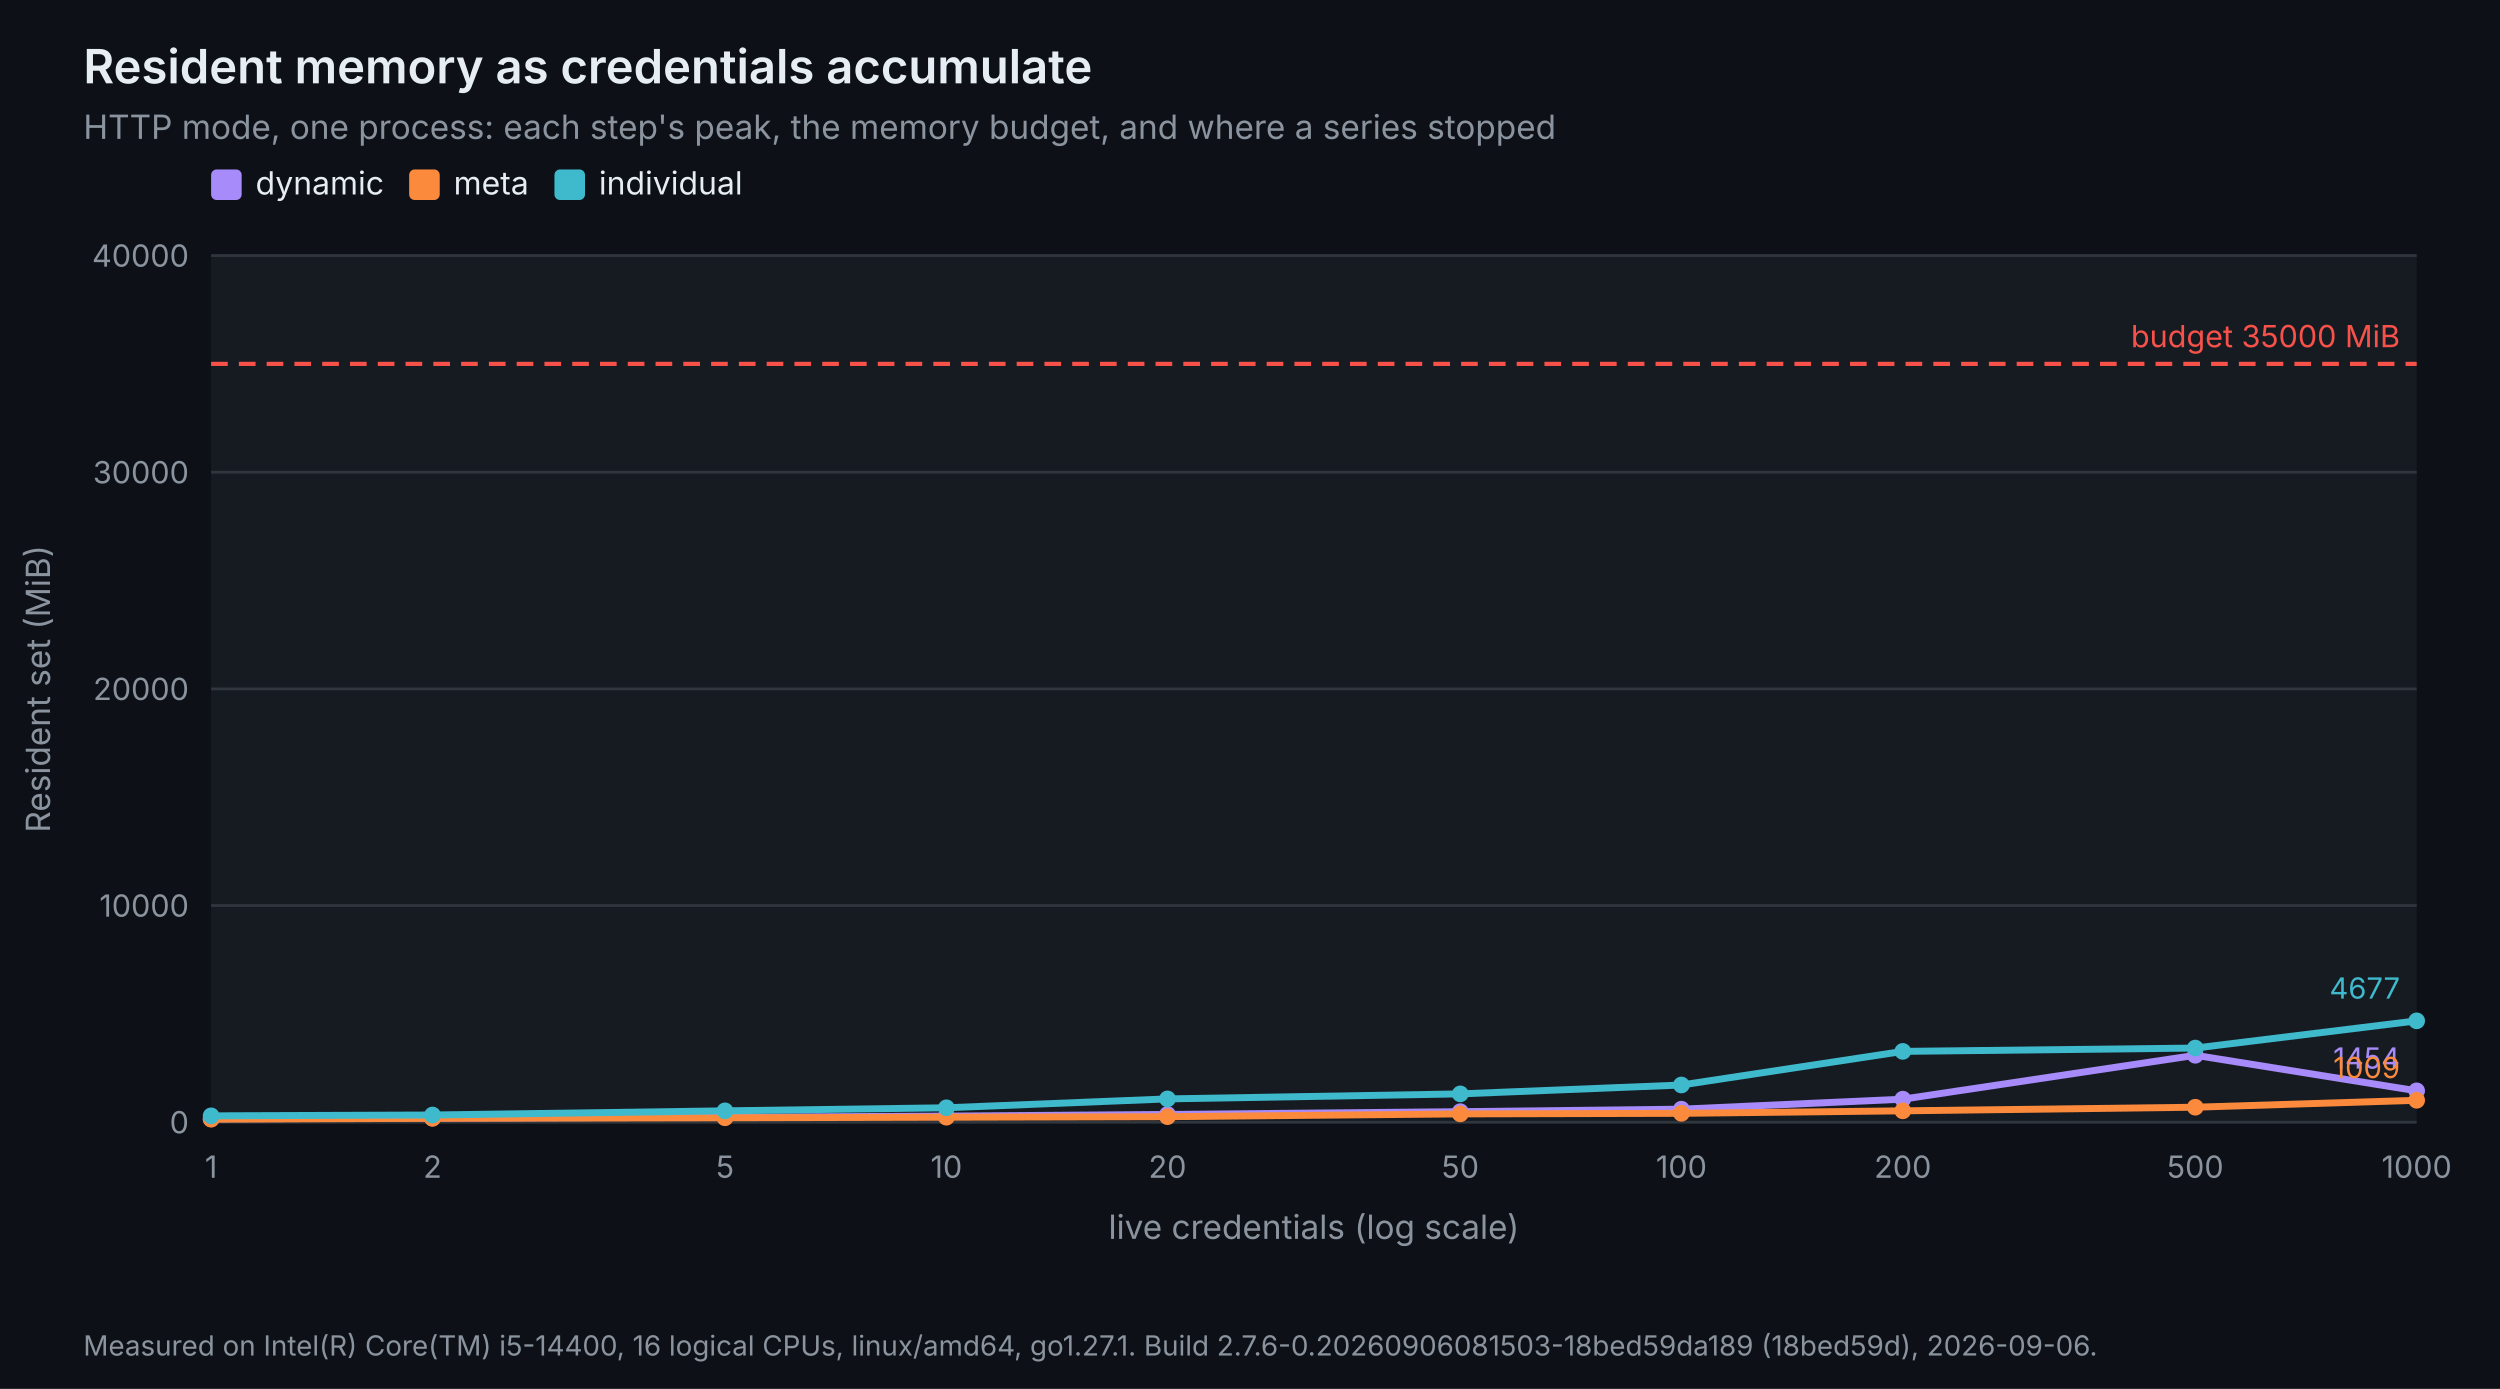
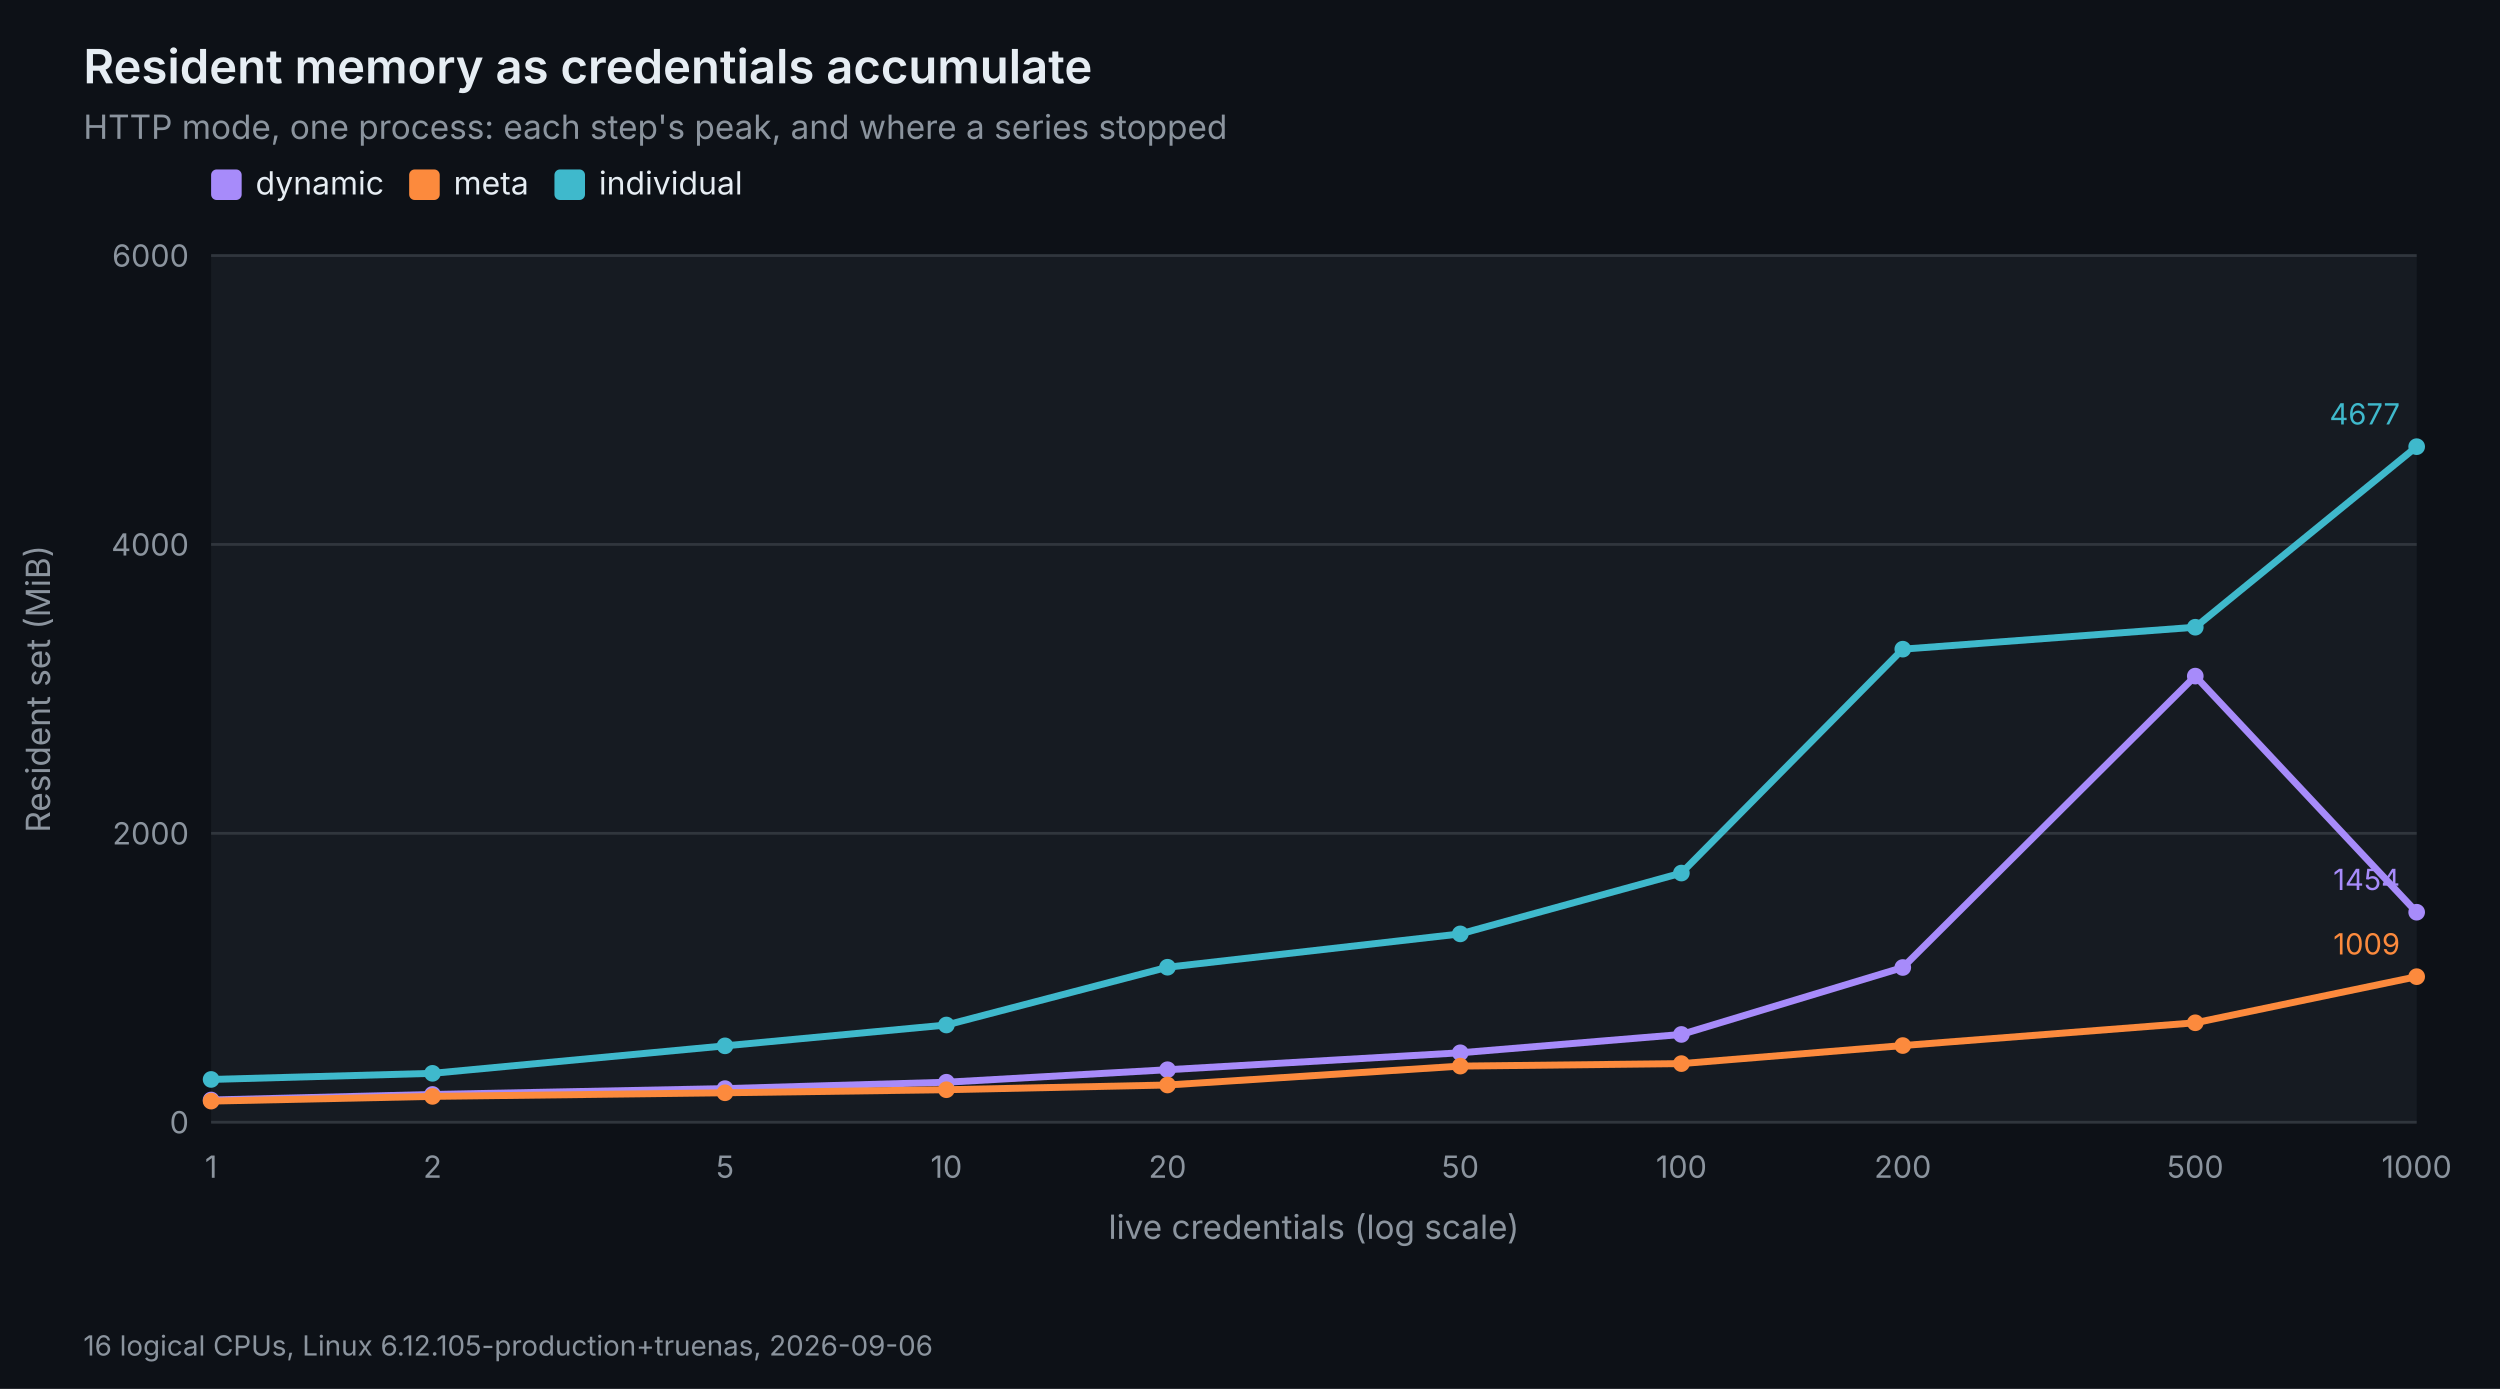
- <svg xmlns="http://www.w3.org/2000/svg" viewBox="0 0 900 500" width="900" height="500" role="img" aria-label="Resident memory as credentials accumulate. HTTP mode, one process: each step's peak, the memory budget, and where a series stopped. Measured on Intel(R) Core(TM) i5-14400, 16 logical CPUs, linux/amd64, go1.27.1. Build 2.7.6-0.20260906081503-18bed59da189 (18bed59d), 2026-09-06.">
+ <svg xmlns="http://www.w3.org/2000/svg" viewBox="0 0 900 500" width="900" height="500" role="img" aria-label="Resident memory as credentials accumulate. HTTP mode, one process: each step's peak, and where a series stopped. 16 logical CPUs, Linux 6.12.105-production+truenas, 2026-09-06">
  <rect width="900" height="500" fill="#0d1117" />
  <text x="30" y="30" font-family="ui-sans-serif,system-ui,-apple-system,Segoe UI,sans-serif" font-size="17" font-weight="600" fill="#e6edf3">Resident memory as credentials accumulate</text>
-   <text x="30" y="50" font-family="ui-sans-serif,system-ui,-apple-system,Segoe UI,sans-serif" font-size="12" fill="#8b949e">HTTP mode, one process: each step's peak, the memory budget, and where a series stopped</text>
+   <text x="30" y="50" font-family="ui-sans-serif,system-ui,-apple-system,Segoe UI,sans-serif" font-size="12" fill="#8b949e">HTTP mode, one process: each step's peak, and where a series stopped</text>
  <rect x="76" y="92" width="794" height="312" fill="#161b22" />
  <rect x="76.0" y="61.0" width="11" height="11" rx="2" fill="#a78bfa" />
  <text x="92.0" y="70.0" font-family="ui-sans-serif,system-ui,-apple-system,Segoe UI,sans-serif" font-size="11.5" fill="#e6edf3">dynamic</text>
  <rect x="147.3" y="61.0" width="11" height="11" rx="2" fill="#fc8a3d" />
  <text x="163.3" y="70.0" font-family="ui-sans-serif,system-ui,-apple-system,Segoe UI,sans-serif" font-size="11.5" fill="#e6edf3">meta</text>
  <rect x="199.6" y="61.0" width="11" height="11" rx="2" fill="#3fb9cc" />
  <text x="215.6" y="70.0" font-family="ui-sans-serif,system-ui,-apple-system,Segoe UI,sans-serif" font-size="11.5" fill="#e6edf3">individual</text>
  <line x1="76" y1="404.0" x2="870" y2="404.0" stroke="#30363d" stroke-width="1" />
  <text x="68" y="408.0" font-family="ui-sans-serif,system-ui,-apple-system,Segoe UI,sans-serif" font-size="11" text-anchor="end" fill="#8b949e">0</text>
-   <line x1="76" y1="326.0" x2="870" y2="326.0" stroke="#30363d" stroke-width="1" />
-   <text x="68" y="330.0" font-family="ui-sans-serif,system-ui,-apple-system,Segoe UI,sans-serif" font-size="11" text-anchor="end" fill="#8b949e">10000</text>
-   <line x1="76" y1="248.0" x2="870" y2="248.0" stroke="#30363d" stroke-width="1" />
-   <text x="68" y="252.0" font-family="ui-sans-serif,system-ui,-apple-system,Segoe UI,sans-serif" font-size="11" text-anchor="end" fill="#8b949e">20000</text>
-   <line x1="76" y1="170.0" x2="870" y2="170.0" stroke="#30363d" stroke-width="1" />
-   <text x="68" y="174.0" font-family="ui-sans-serif,system-ui,-apple-system,Segoe UI,sans-serif" font-size="11" text-anchor="end" fill="#8b949e">30000</text>
+   <line x1="76" y1="300.0" x2="870" y2="300.0" stroke="#30363d" stroke-width="1" />
+   <text x="68" y="304.0" font-family="ui-sans-serif,system-ui,-apple-system,Segoe UI,sans-serif" font-size="11" text-anchor="end" fill="#8b949e">2000</text>
+   <line x1="76" y1="196.0" x2="870" y2="196.0" stroke="#30363d" stroke-width="1" />
+   <text x="68" y="200.0" font-family="ui-sans-serif,system-ui,-apple-system,Segoe UI,sans-serif" font-size="11" text-anchor="end" fill="#8b949e">4000</text>
  <line x1="76" y1="92.0" x2="870" y2="92.0" stroke="#30363d" stroke-width="1" />
-   <text x="68" y="96.0" font-family="ui-sans-serif,system-ui,-apple-system,Segoe UI,sans-serif" font-size="11" text-anchor="end" fill="#8b949e">40000</text>
+   <text x="68" y="96.0" font-family="ui-sans-serif,system-ui,-apple-system,Segoe UI,sans-serif" font-size="11" text-anchor="end" fill="#8b949e">6000</text>
  <text x="18" y="248.0" font-family="ui-sans-serif,system-ui,-apple-system,Segoe UI,sans-serif" font-size="12" fill="#8b949e" text-anchor="middle" transform="rotate(-90 18 248.0)">Resident set (MiB)</text>
  <text x="473.0" y="446" font-family="ui-sans-serif,system-ui,-apple-system,Segoe UI,sans-serif" font-size="12" text-anchor="middle" fill="#8b949e">live credentials (log scale)</text>
-   <text x="30" y="488" font-family="ui-sans-serif,system-ui,-apple-system,Segoe UI,sans-serif" font-size="10" fill="#8b949e">Measured on Intel(R) Core(TM) i5-14400, 16 logical CPUs, linux/amd64, go1.27.1. Build 2.7.6-0.20260906081503-18bed59da189 (18bed59d), 2026-09-06.</text>
+   <text x="30" y="488" font-family="ui-sans-serif,system-ui,-apple-system,Segoe UI,sans-serif" font-size="10" fill="#8b949e">16 logical CPUs, Linux 6.12.105-production+truenas, 2026-09-06</text>
  <text x="76.0" y="424" font-family="ui-sans-serif,system-ui,-apple-system,Segoe UI,sans-serif" font-size="11" text-anchor="middle" fill="#8b949e">1</text>
  <text x="155.7" y="424" font-family="ui-sans-serif,system-ui,-apple-system,Segoe UI,sans-serif" font-size="11" text-anchor="middle" fill="#8b949e">2</text>
  <text x="261.0" y="424" font-family="ui-sans-serif,system-ui,-apple-system,Segoe UI,sans-serif" font-size="11" text-anchor="middle" fill="#8b949e">5</text>
  <text x="340.7" y="424" font-family="ui-sans-serif,system-ui,-apple-system,Segoe UI,sans-serif" font-size="11" text-anchor="middle" fill="#8b949e">10</text>
  <text x="420.3" y="424" font-family="ui-sans-serif,system-ui,-apple-system,Segoe UI,sans-serif" font-size="11" text-anchor="middle" fill="#8b949e">20</text>
  <text x="525.7" y="424" font-family="ui-sans-serif,system-ui,-apple-system,Segoe UI,sans-serif" font-size="11" text-anchor="middle" fill="#8b949e">50</text>
  <text x="605.3" y="424" font-family="ui-sans-serif,system-ui,-apple-system,Segoe UI,sans-serif" font-size="11" text-anchor="middle" fill="#8b949e">100</text>
  <text x="685.0" y="424" font-family="ui-sans-serif,system-ui,-apple-system,Segoe UI,sans-serif" font-size="11" text-anchor="middle" fill="#8b949e">200</text>
  <text x="790.3" y="424" font-family="ui-sans-serif,system-ui,-apple-system,Segoe UI,sans-serif" font-size="11" text-anchor="middle" fill="#8b949e">500</text>
  <text x="870.0" y="424" font-family="ui-sans-serif,system-ui,-apple-system,Segoe UI,sans-serif" font-size="11" text-anchor="middle" fill="#8b949e">1000</text>
-   <path d="M76.0,402.8L155.7,402.5L261.0,402.2L340.7,401.8L420.3,401.2L525.7,400.2L605.3,399.3L685.0,395.7L790.3,379.9L870.0,392.7" fill="none" stroke="#a78bfa" stroke-width="2.5" stroke-linejoin="round" />
-   <circle cx="76.0" cy="402.8" r="3" fill="#a78bfa" />
-   <circle cx="155.7" cy="402.5" r="3" fill="#a78bfa" />
-   <circle cx="261.0" cy="402.2" r="3" fill="#a78bfa" />
-   <circle cx="340.7" cy="401.8" r="3" fill="#a78bfa" />
-   <circle cx="420.3" cy="401.2" r="3" fill="#a78bfa" />
-   <circle cx="525.7" cy="400.2" r="3" fill="#a78bfa" />
-   <circle cx="605.3" cy="399.3" r="3" fill="#a78bfa" />
-   <circle cx="685.0" cy="395.7" r="3" fill="#a78bfa" />
-   <circle cx="790.3" cy="379.9" r="3" fill="#a78bfa" />
-   <circle cx="870.0" cy="392.7" r="3" fill="#a78bfa" />
-   <text x="864.0" y="384.7" font-family="ui-sans-serif,system-ui,-apple-system,Segoe UI,sans-serif" font-size="10.5" text-anchor="end" fill="#a78bfa">1454</text>
-   <path d="M76.0,402.9L155.7,402.6L261.0,402.4L340.7,402.2L420.3,402.0L525.7,401.0L605.3,400.8L685.0,399.9L790.3,398.6L870.0,396.1" fill="none" stroke="#fc8a3d" stroke-width="2.5" stroke-linejoin="round" />
-   <circle cx="76.0" cy="402.9" r="3" fill="#fc8a3d" />
-   <circle cx="155.7" cy="402.6" r="3" fill="#fc8a3d" />
-   <circle cx="261.0" cy="402.4" r="3" fill="#fc8a3d" />
-   <circle cx="340.7" cy="402.2" r="3" fill="#fc8a3d" />
-   <circle cx="420.3" cy="402.0" r="3" fill="#fc8a3d" />
-   <circle cx="525.7" cy="401.0" r="3" fill="#fc8a3d" />
-   <circle cx="605.3" cy="400.8" r="3" fill="#fc8a3d" />
-   <circle cx="685.0" cy="399.9" r="3" fill="#fc8a3d" />
-   <circle cx="790.3" cy="398.6" r="3" fill="#fc8a3d" />
-   <circle cx="870.0" cy="396.1" r="3" fill="#fc8a3d" />
-   <text x="864.0" y="388.1" font-family="ui-sans-serif,system-ui,-apple-system,Segoe UI,sans-serif" font-size="10.5" text-anchor="end" fill="#fc8a3d">1009</text>
-   <path d="M76.0,401.7L155.7,401.4L261.0,399.9L340.7,398.8L420.3,395.6L525.7,393.8L605.3,390.6L685.0,378.5L790.3,377.3L870.0,367.5" fill="none" stroke="#3fb9cc" stroke-width="2.5" stroke-linejoin="round" />
-   <circle cx="76.0" cy="401.7" r="3" fill="#3fb9cc" />
-   <circle cx="155.7" cy="401.4" r="3" fill="#3fb9cc" />
-   <circle cx="261.0" cy="399.9" r="3" fill="#3fb9cc" />
-   <circle cx="340.7" cy="398.8" r="3" fill="#3fb9cc" />
-   <circle cx="420.3" cy="395.6" r="3" fill="#3fb9cc" />
-   <circle cx="525.7" cy="393.8" r="3" fill="#3fb9cc" />
-   <circle cx="605.3" cy="390.6" r="3" fill="#3fb9cc" />
-   <circle cx="685.0" cy="378.5" r="3" fill="#3fb9cc" />
-   <circle cx="790.3" cy="377.3" r="3" fill="#3fb9cc" />
-   <circle cx="870.0" cy="367.5" r="3" fill="#3fb9cc" />
-   <text x="864.0" y="359.5" font-family="ui-sans-serif,system-ui,-apple-system,Segoe UI,sans-serif" font-size="10.5" text-anchor="end" fill="#3fb9cc">4677</text>
-   <line x1="76" y1="131.0" x2="870" y2="131.0" stroke="#f85149" stroke-width="1.5" stroke-dasharray="6 4" />
-   <text x="864" y="125.0" font-family="ui-sans-serif,system-ui,-apple-system,Segoe UI,sans-serif" font-size="11" text-anchor="end" fill="#f85149">budget 35000 MiB</text>
+   <path d="M76.0,396.0L155.7,394.0L261.0,391.9L340.7,389.6L420.3,385.1L525.7,379.0L605.3,372.4L685.0,348.3L790.3,243.4L870.0,328.4" fill="none" stroke="#a78bfa" stroke-width="2.5" stroke-linejoin="round" />
+   <circle cx="76.0" cy="396.0" r="3" fill="#a78bfa" />
+   <circle cx="155.7" cy="394.0" r="3" fill="#a78bfa" />
+   <circle cx="261.0" cy="391.9" r="3" fill="#a78bfa" />
+   <circle cx="340.7" cy="389.6" r="3" fill="#a78bfa" />
+   <circle cx="420.3" cy="385.1" r="3" fill="#a78bfa" />
+   <circle cx="525.7" cy="379.0" r="3" fill="#a78bfa" />
+   <circle cx="605.3" cy="372.4" r="3" fill="#a78bfa" />
+   <circle cx="685.0" cy="348.3" r="3" fill="#a78bfa" />
+   <circle cx="790.3" cy="243.4" r="3" fill="#a78bfa" />
+   <circle cx="870.0" cy="328.4" r="3" fill="#a78bfa" />
+   <path d="M76.0,396.4L155.7,394.7L261.0,393.4L340.7,392.3L420.3,390.6L525.7,383.8L605.3,382.9L685.0,376.4L790.3,368.2L870.0,351.6" fill="none" stroke="#fc8a3d" stroke-width="2.5" stroke-linejoin="round" />
+   <circle cx="76.0" cy="396.4" r="3" fill="#fc8a3d" />
+   <circle cx="155.7" cy="394.7" r="3" fill="#fc8a3d" />
+   <circle cx="261.0" cy="393.4" r="3" fill="#fc8a3d" />
+   <circle cx="340.7" cy="392.3" r="3" fill="#fc8a3d" />
+   <circle cx="420.3" cy="390.6" r="3" fill="#fc8a3d" />
+   <circle cx="525.7" cy="383.8" r="3" fill="#fc8a3d" />
+   <circle cx="605.3" cy="382.9" r="3" fill="#fc8a3d" />
+   <circle cx="685.0" cy="376.4" r="3" fill="#fc8a3d" />
+   <circle cx="790.3" cy="368.2" r="3" fill="#fc8a3d" />
+   <circle cx="870.0" cy="351.6" r="3" fill="#fc8a3d" />
+   <path d="M76.0,388.6L155.7,386.4L261.0,376.5L340.7,369.0L420.3,348.2L525.7,336.2L605.3,314.3L685.0,233.7L790.3,225.8L870.0,160.8" fill="none" stroke="#3fb9cc" stroke-width="2.5" stroke-linejoin="round" />
+   <circle cx="76.0" cy="388.6" r="3" fill="#3fb9cc" />
+   <circle cx="155.7" cy="386.4" r="3" fill="#3fb9cc" />
+   <circle cx="261.0" cy="376.5" r="3" fill="#3fb9cc" />
+   <circle cx="340.7" cy="369.0" r="3" fill="#3fb9cc" />
+   <circle cx="420.3" cy="348.2" r="3" fill="#3fb9cc" />
+   <circle cx="525.7" cy="336.2" r="3" fill="#3fb9cc" />
+   <circle cx="605.3" cy="314.3" r="3" fill="#3fb9cc" />
+   <circle cx="685.0" cy="233.7" r="3" fill="#3fb9cc" />
+   <circle cx="790.3" cy="225.8" r="3" fill="#3fb9cc" />
+   <circle cx="870.0" cy="160.8" r="3" fill="#3fb9cc" />
+   <text x="864.0" y="152.8" font-family="ui-sans-serif,system-ui,-apple-system,Segoe UI,sans-serif" font-size="10.5" text-anchor="end" fill="#3fb9cc">4677</text>
+   <text x="864.0" y="320.4" font-family="ui-sans-serif,system-ui,-apple-system,Segoe UI,sans-serif" font-size="10.5" text-anchor="end" fill="#a78bfa">1454</text>
+   <text x="864.0" y="343.6" font-family="ui-sans-serif,system-ui,-apple-system,Segoe UI,sans-serif" font-size="10.5" text-anchor="end" fill="#fc8a3d">1009</text>
</svg>
